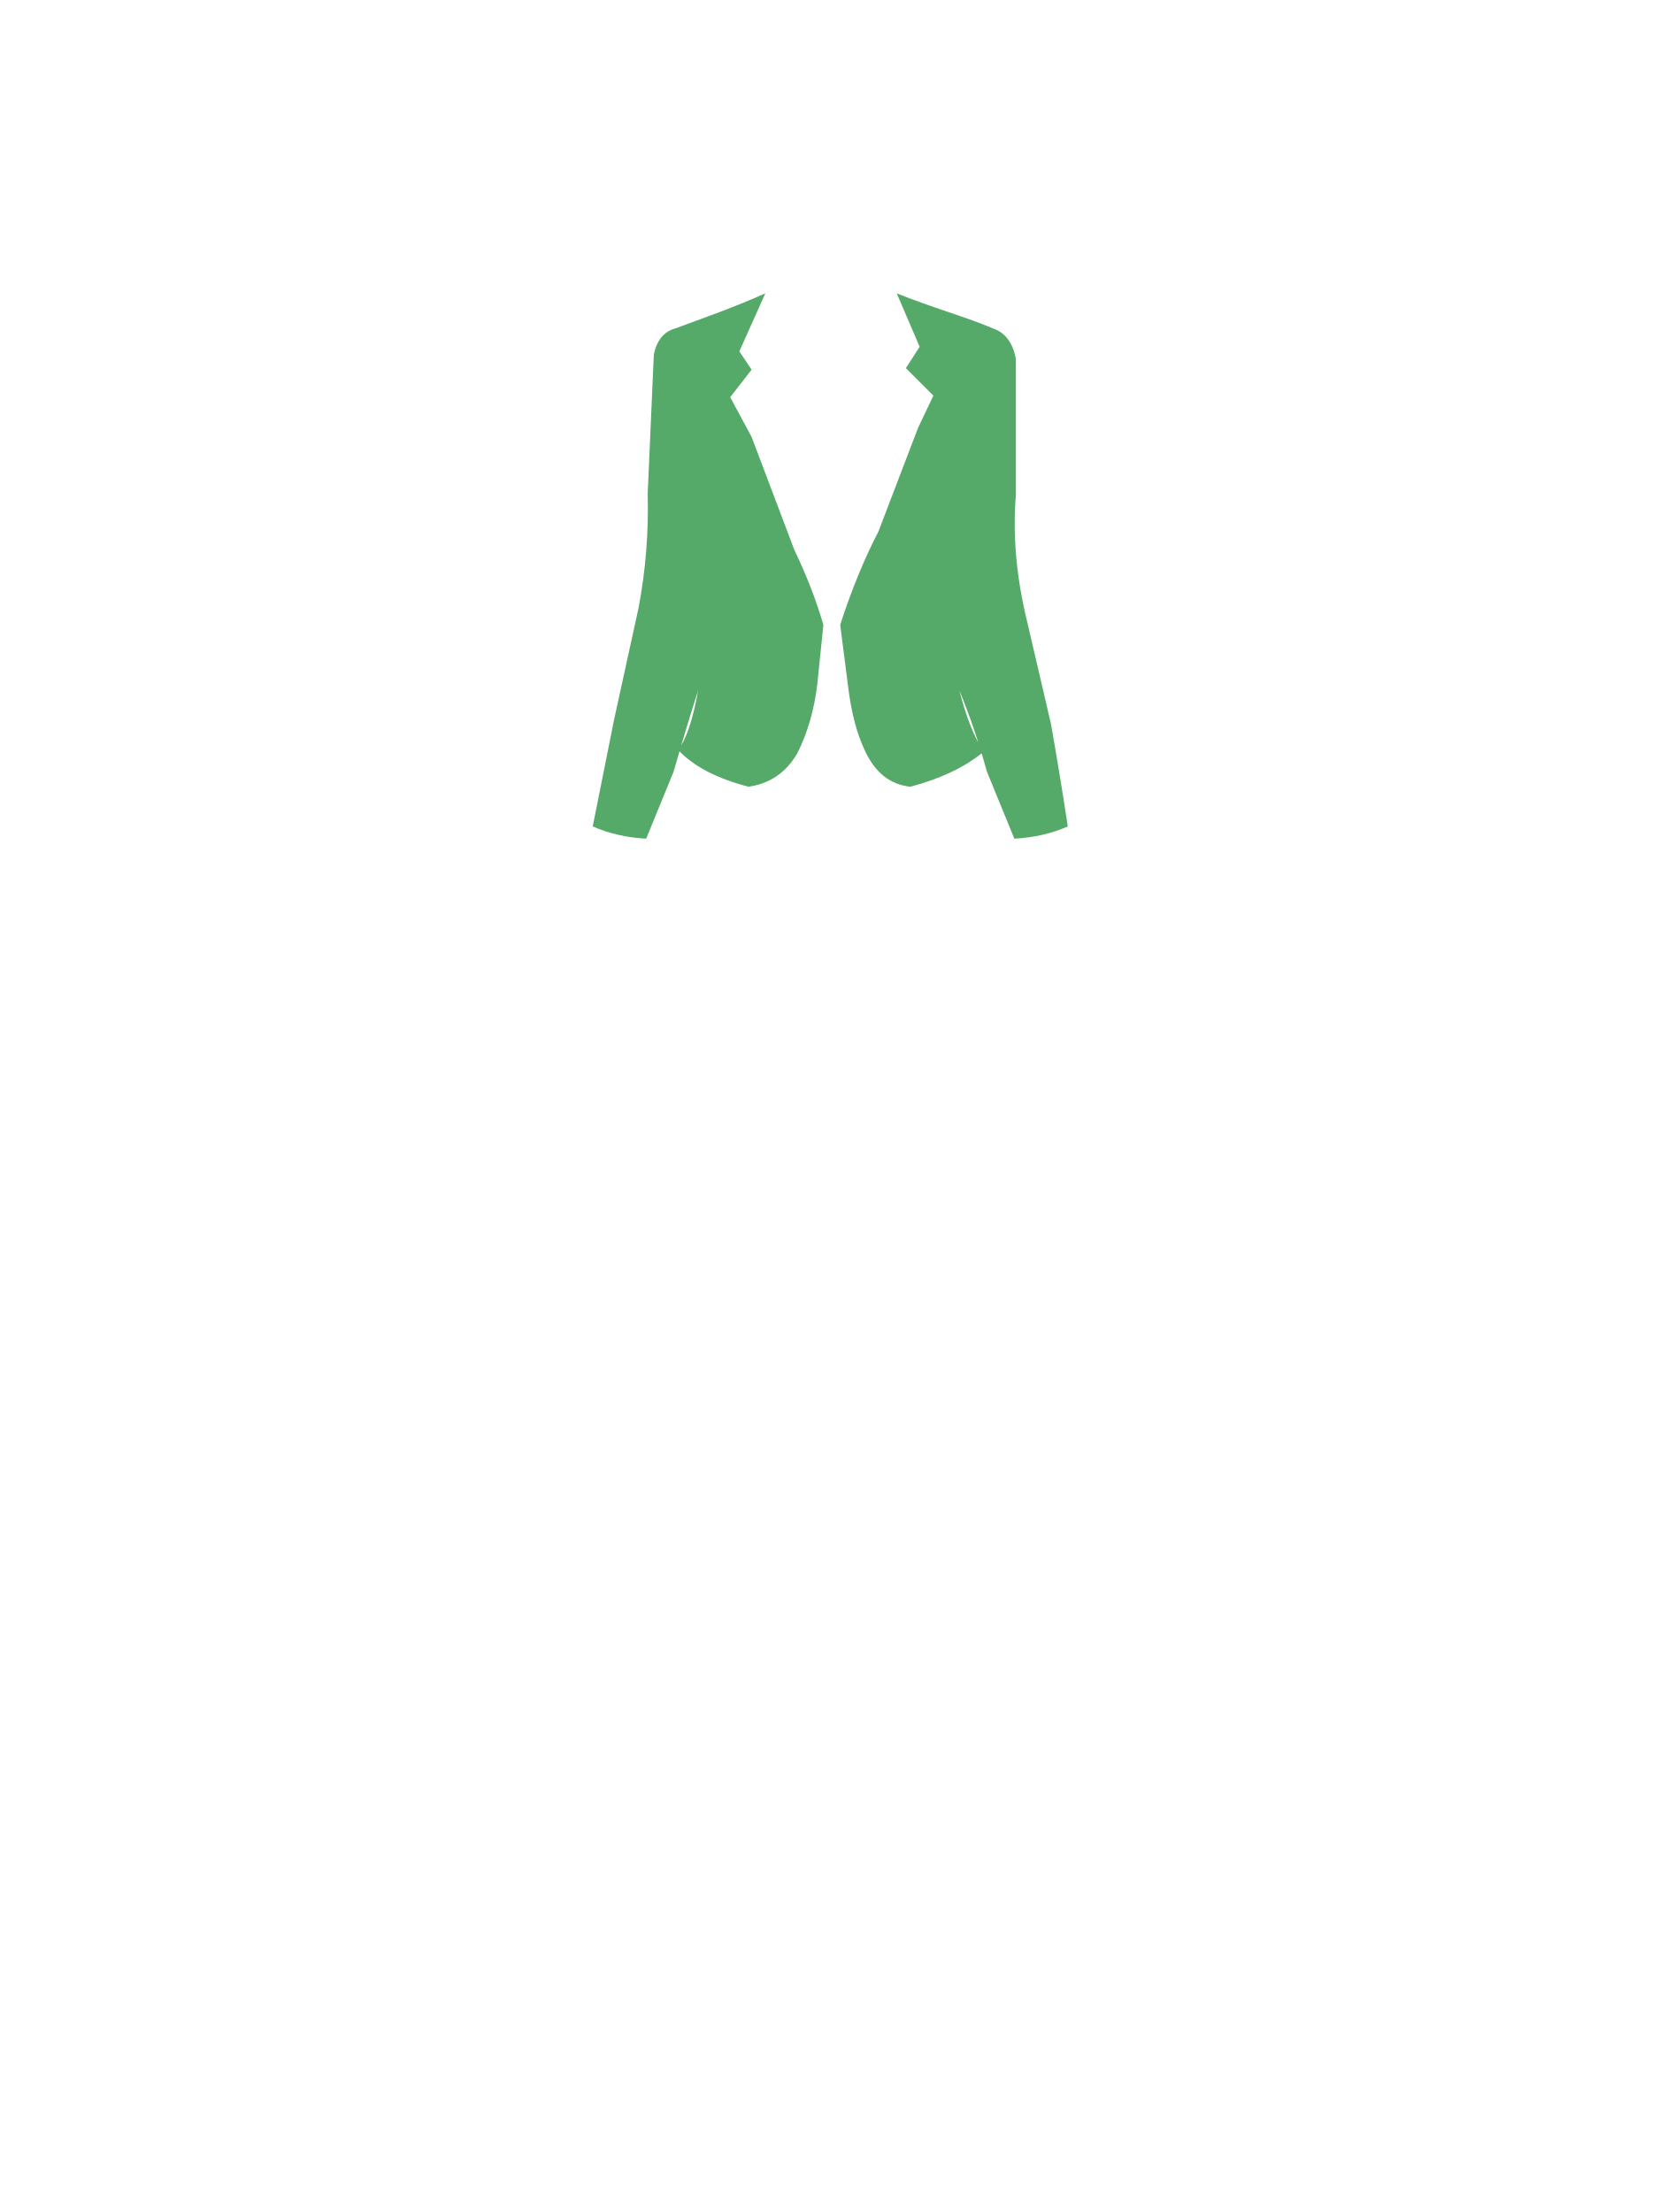
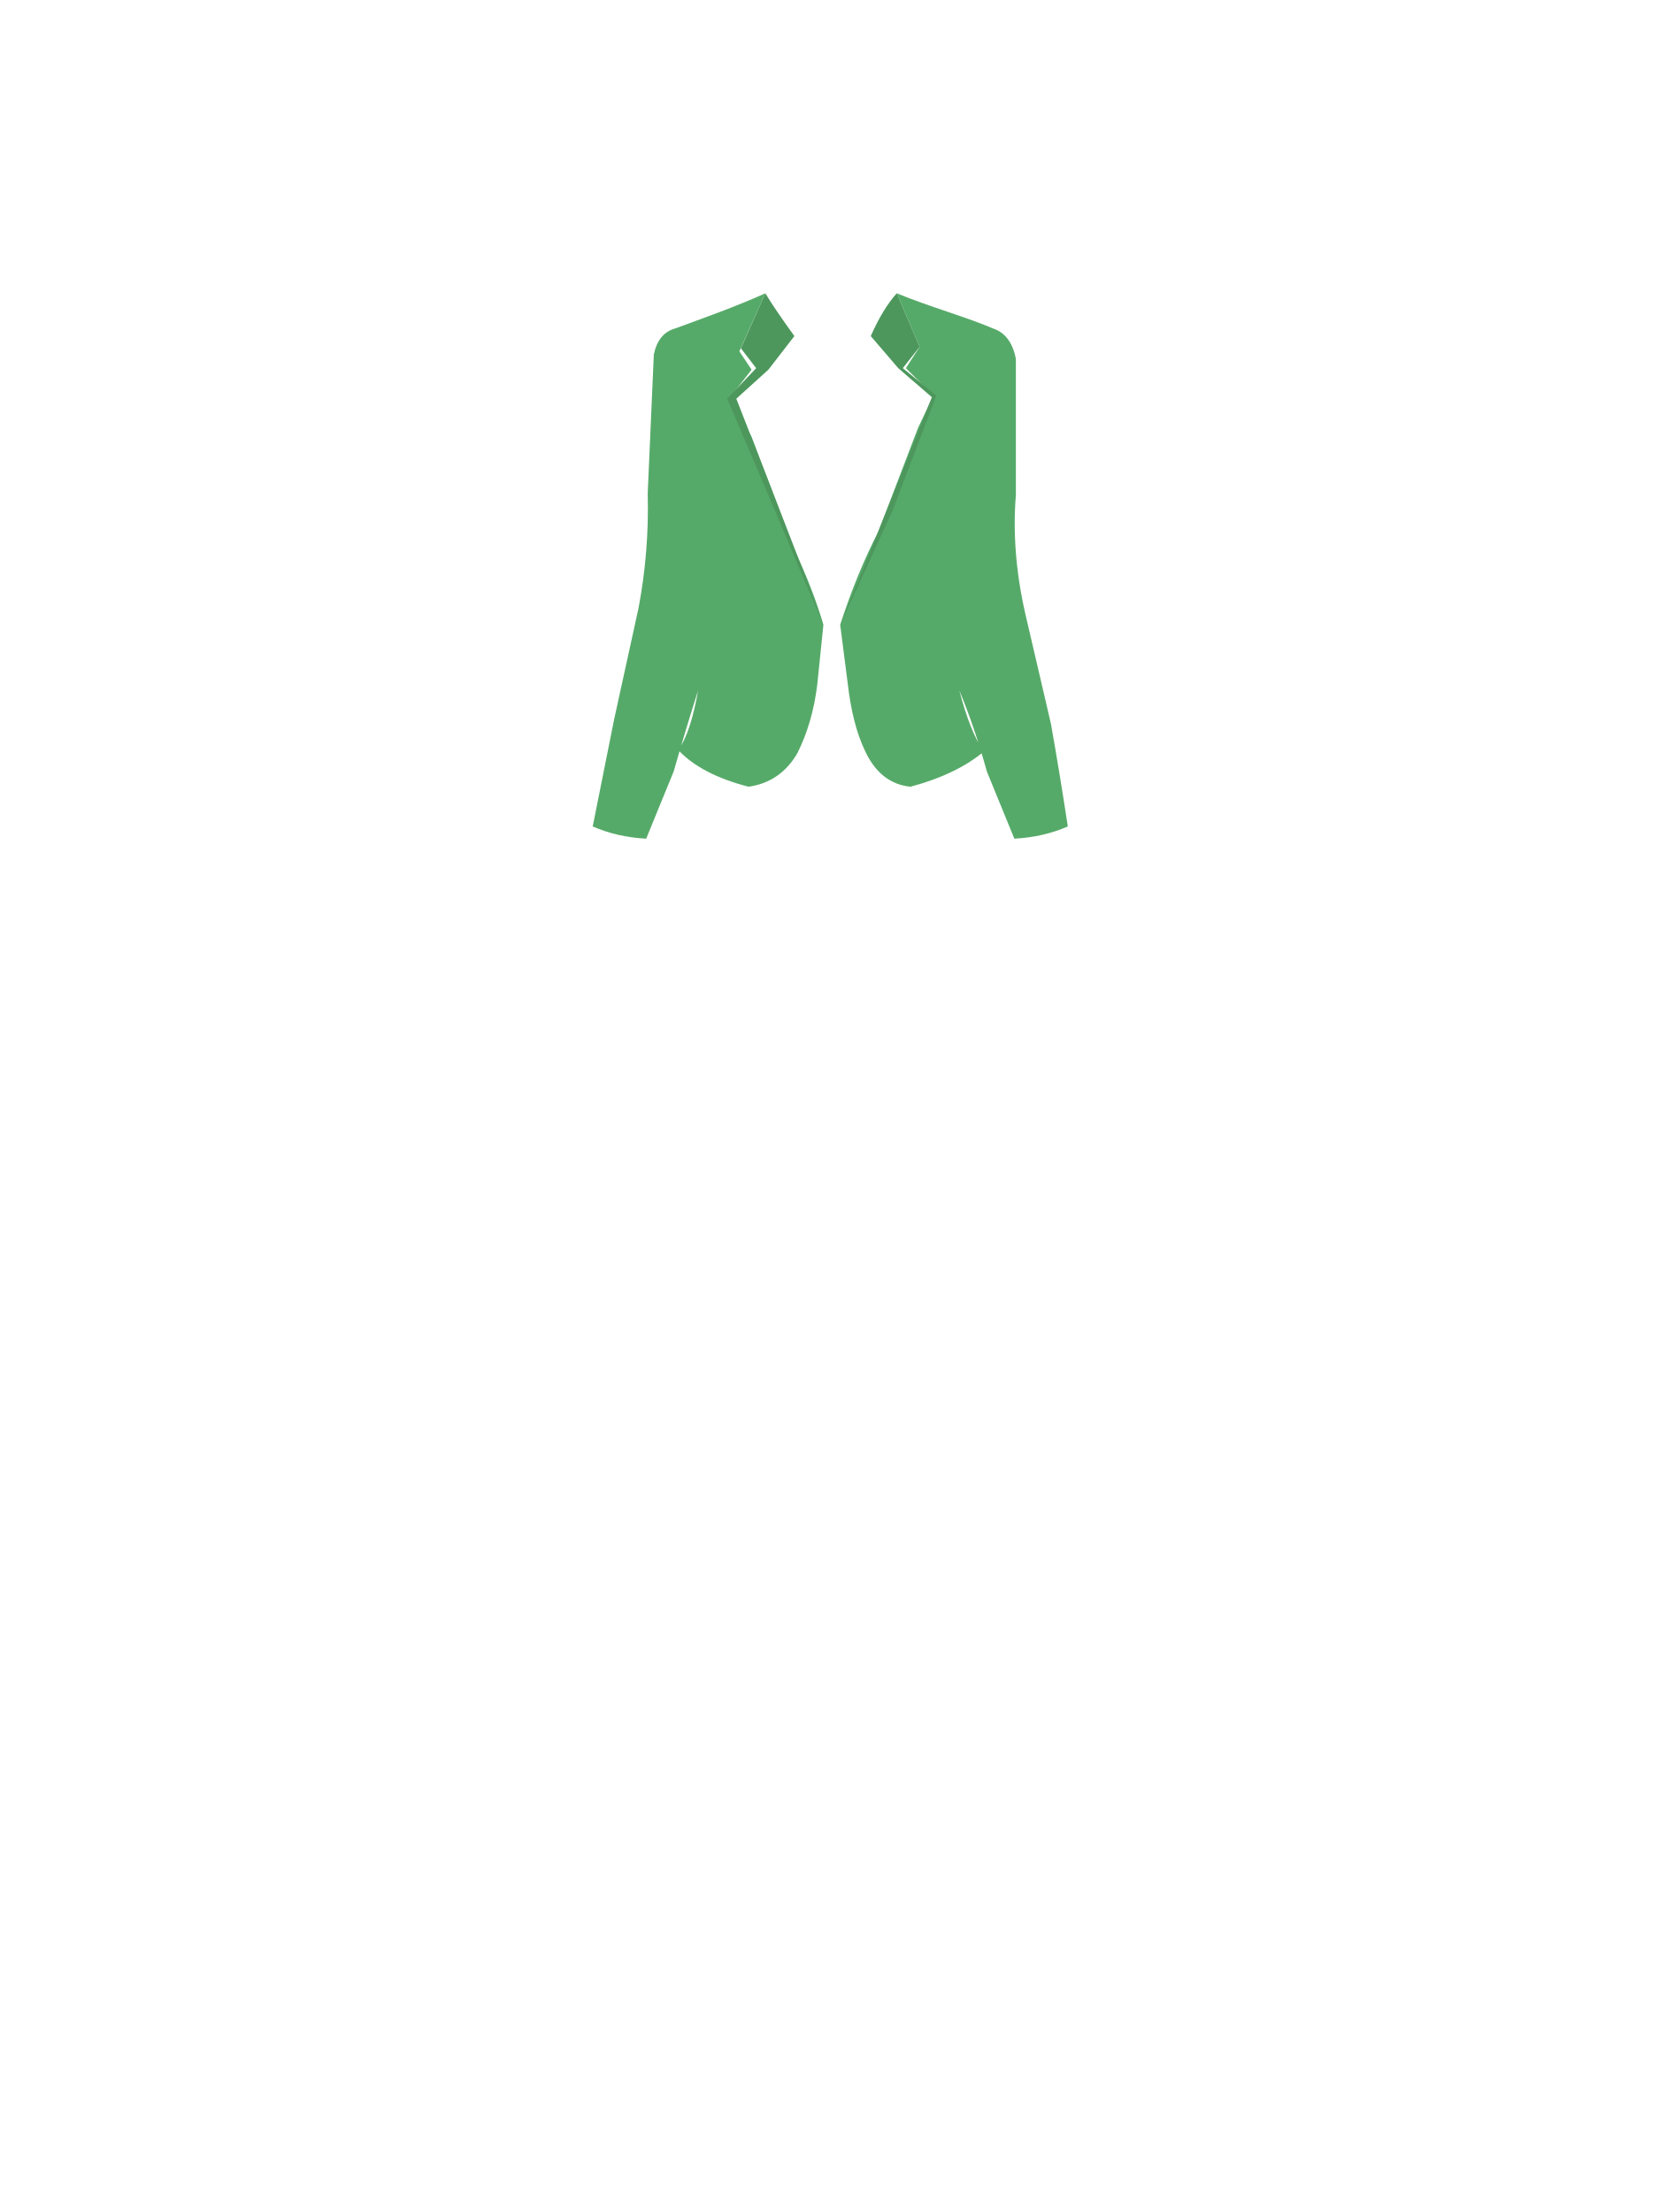
- <svg xmlns="http://www.w3.org/2000/svg" width="1086" height="1448" viewBox="0 0 1086 1448">
-   <path fill="#56aa69" d="M501 192  C481 201 461 208 442 215  Q431 218 428 232  L424 323 Q425 361 418 398  L402 471 Q394 511 388 541  Q404 548 423 549  L441 505 Q449 477 457 452  Q452 480 444 491  Q459 507 490 515  Q511 512 522 493  Q532 473 535 448  L539 409  Q532 385 520 360  L492 286  L478 260  L492 242 L484 230 L501 192 Z" />
-   <path fill="#56aa69" d="M587 192  C609 201 634 208 650 215  Q662 219 665 235  L665 324 Q662 361 671 401  L688 474 Q694 508 699 541  Q683 548 664 549  L646 505 Q638 476 628 452  Q635 479 644 492  Q626 507 596 515  Q576 513 566 491  Q558 474 555 448  L550 409 Q561 375 575 348  L601 280 L611 259 L593 241 L602 227 L587 192 Z" />
+ <svg xmlns="http://www.w3.org/2000/svg" viewBox="0 0 1086 1448" width="1086" height="1448">
+   <g fill="#56aa69">
+     <path d="M501 192  C481 201 461 208 442 215  Q431 218 428 232  L424 323 Q425 361 418 398  L402 471 Q394 511 388 541  Q404 548 423 549  L441 505 Q449 477 457 452  Q452 480 444 491  Q459 507 490 515  Q511 512 522 493  Q532 473 535 448  L539 409  Q532 385 520 360  L492 286  L478 260  L492 242 L484 230 L501 192 Z" />
+     <path d="M587 192  C609 201 634 208 650 215  Q662 219 665 235  L665 324 Q662 361 671 401  L688 474 Q694 508 699 541  Q683 548 664 549  L646 505 Q638 476 628 452  Q635 479 644 492  Q626 507 596 515  Q576 513 566 491  Q558 474 555 448  L550 409 Q561 375 575 348  L601 280 L611 259 L593 241 L602 227 L587 192 Z" />
+   </g>
+   <g fill="#4d975d">
+     <path d="M501 192  Q507 202 520 220  L503 242  L482 261  Q504 317 524 369  L539 409  Q518 360 508 336  L476 261  L495 241  L485 228 Z" />
+     <path d="M587 192  Q578 202 570 220  L588 241  L610 260  Q587 318 566 370  L550 409  Q573 359 584 335  L613 259  L591 241  L602 227 Z" />
+   </g>
</svg>
